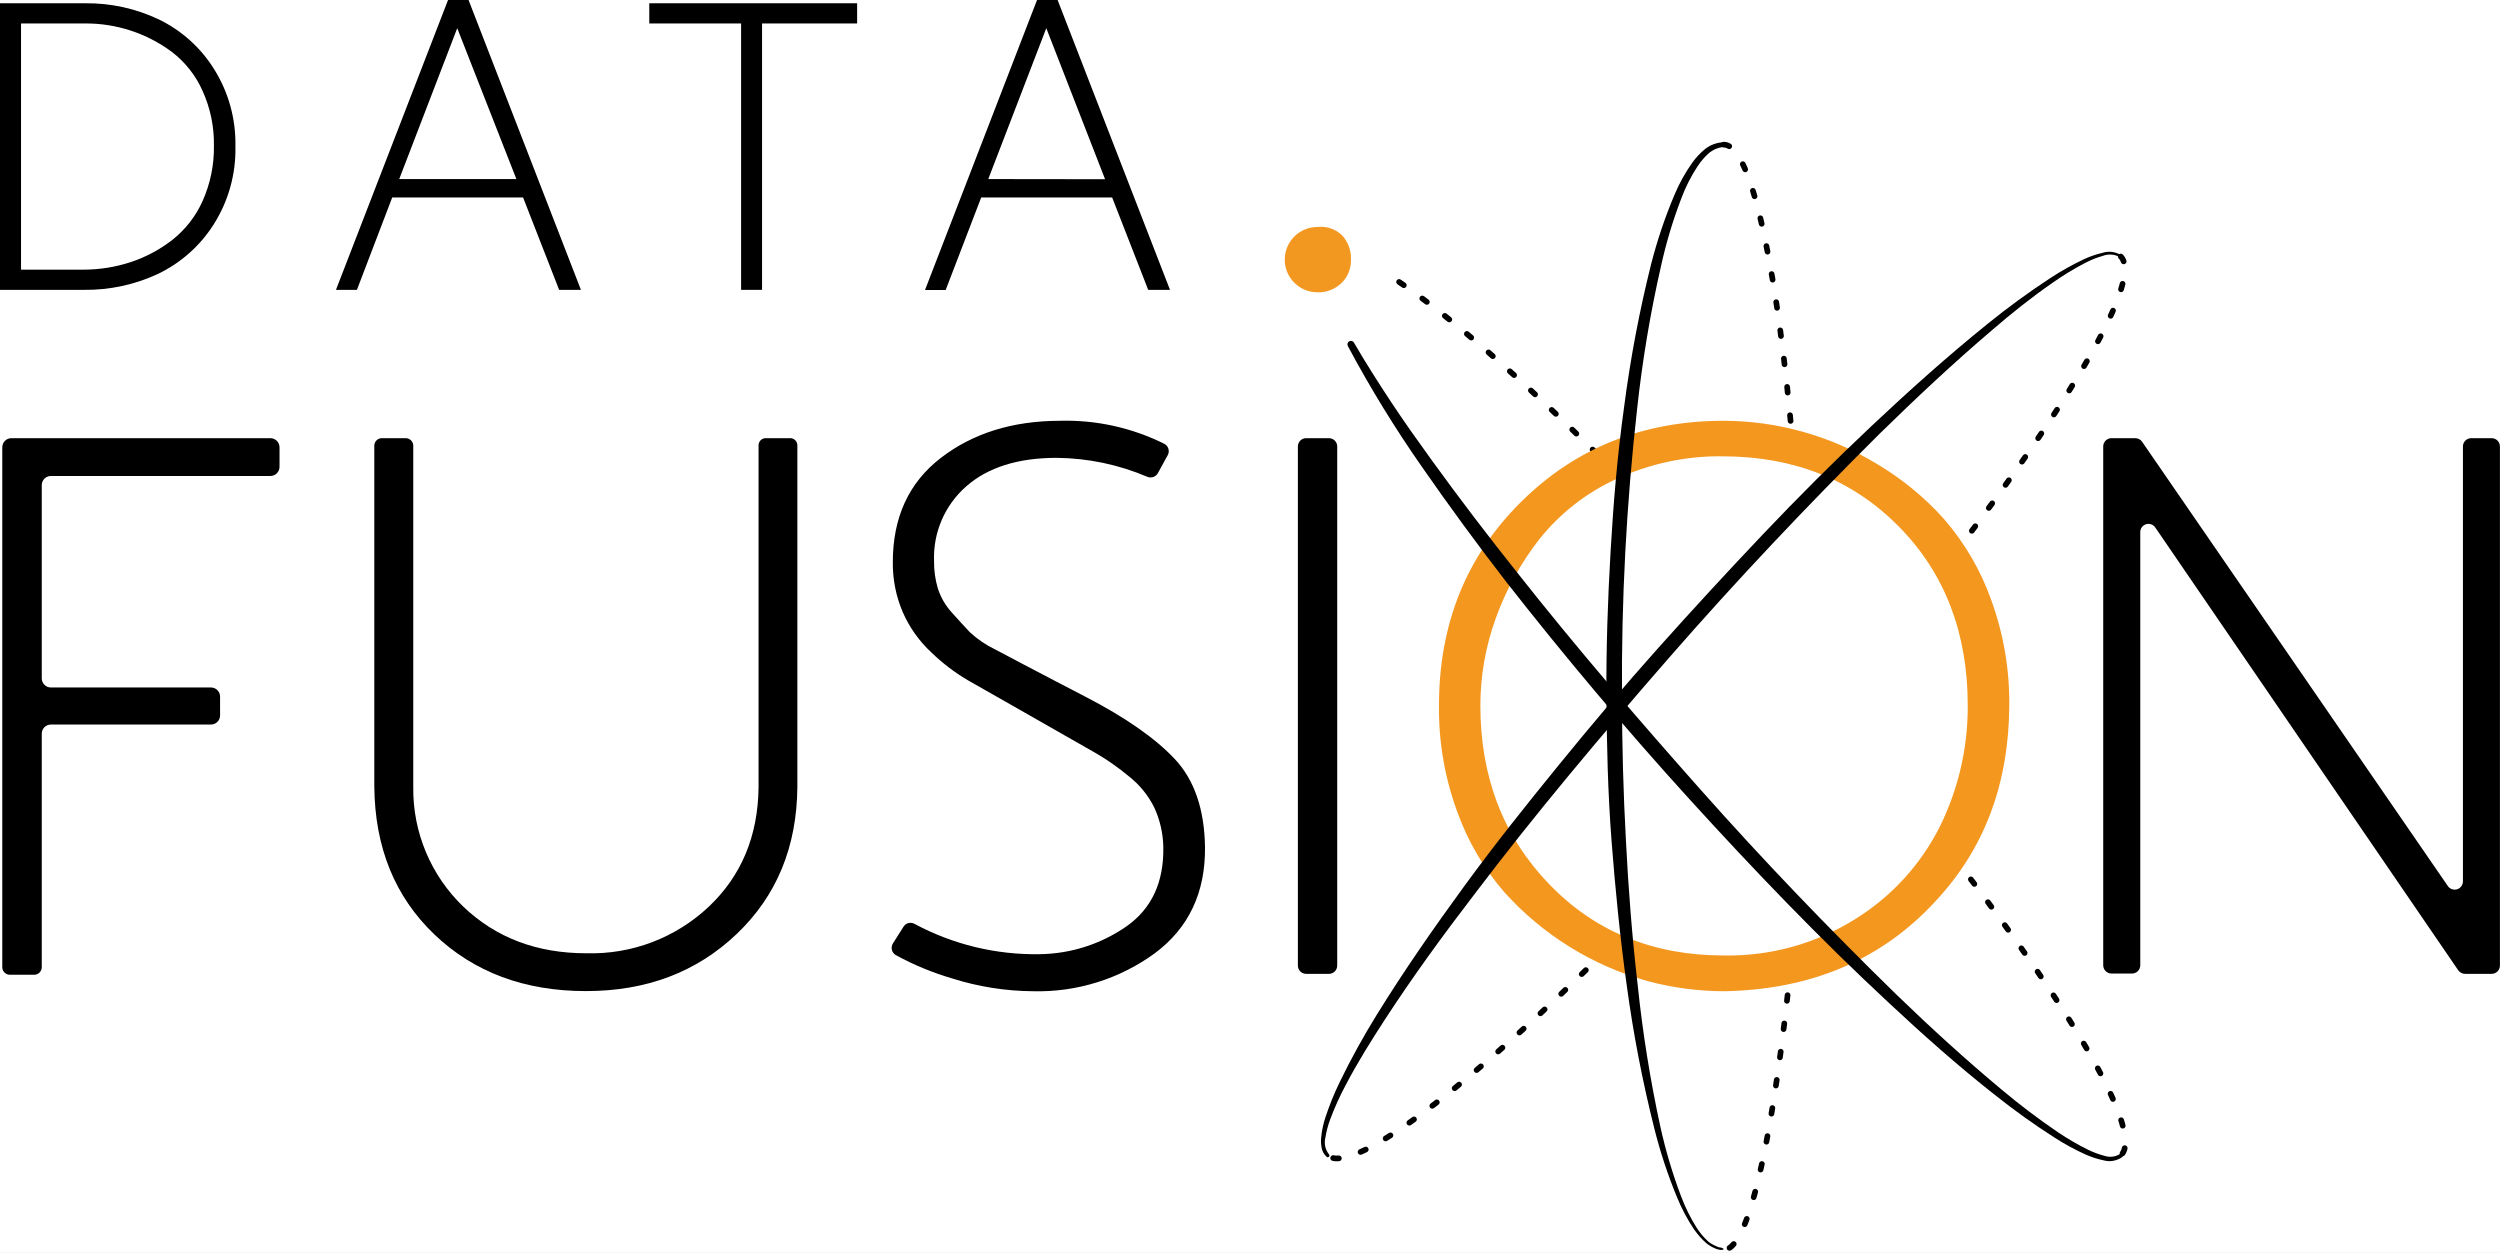
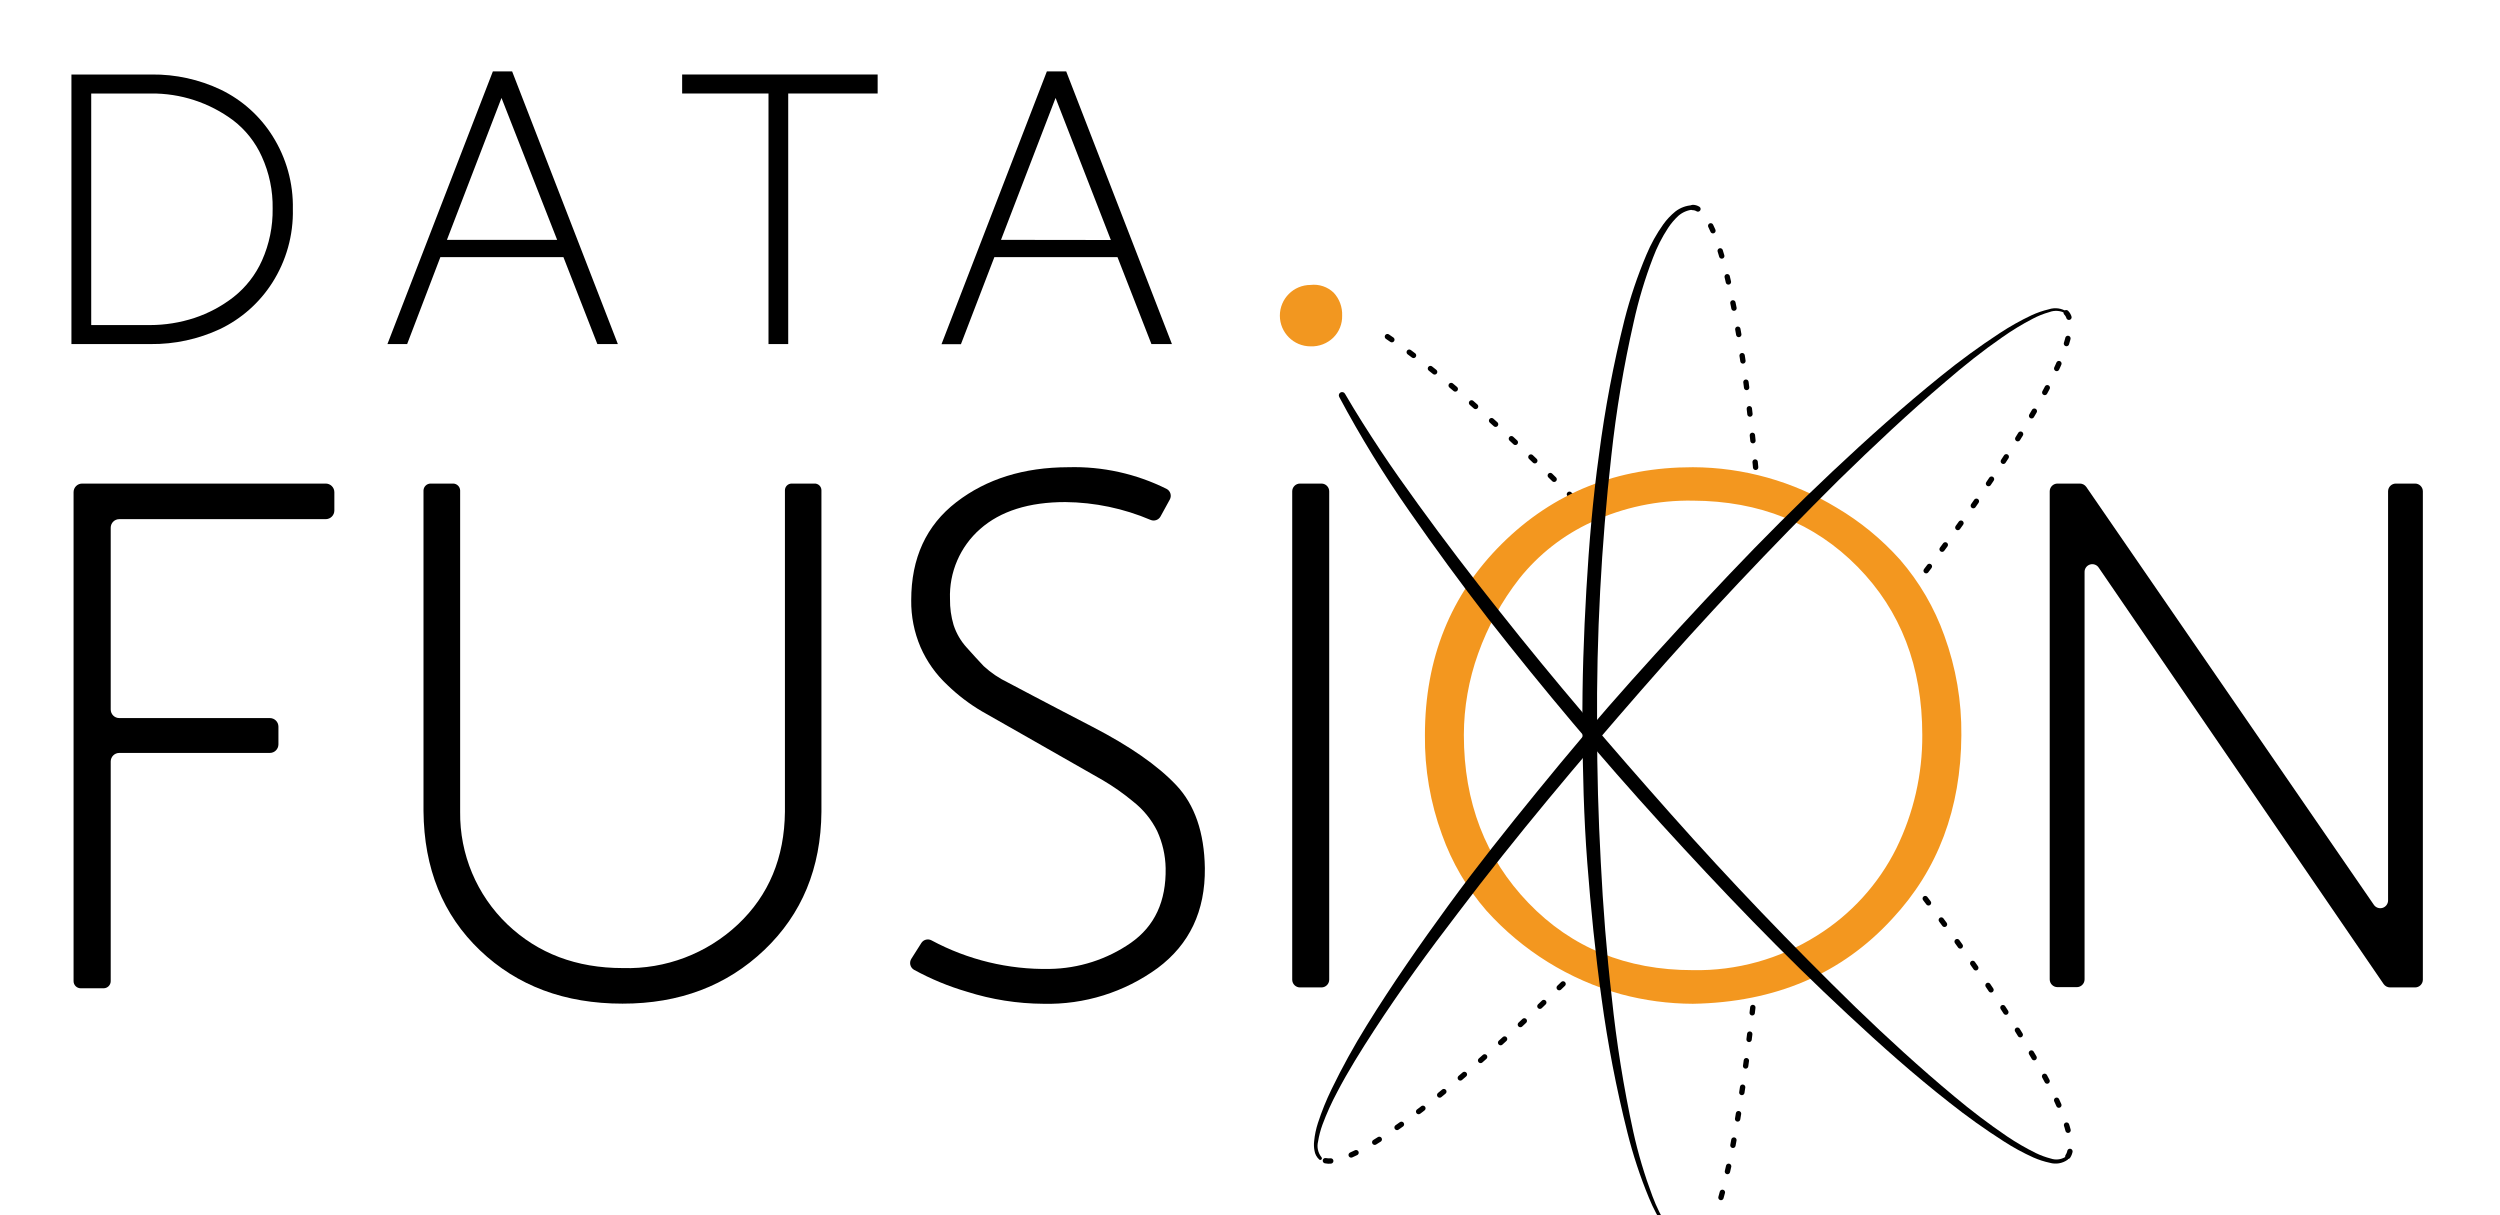
- <svg xmlns="http://www.w3.org/2000/svg" viewBox="0 0 329.21 164.93">
-   <rect width="100%" height="100%" fill="white" />
+ <svg xmlns="http://www.w3.org/2000/svg" viewBox="0 0 350 170">
+   <rect width="100%" height="105%" fill="white" />
  <defs>
    <style>.cls-1{fill:none;stroke:#000;stroke-linecap:round;stroke-miterlimit:10;stroke-width:0.75px;stroke-dasharray:0.75 3;}.cls-2{fill:#f3971f;}.cls-3{fill:#f29720;}</style>
  </defs>
-   <g id="Layer_2" data-name="Layer 2">
+   <g id="Layer_2" data-name="Layer 2" transform="translate(10 10)">
    <g id="logo">
      <path class="cls-1" d="M257.26,112.82c16,20.72,25.14,36.57,22,39.34" />
      <path class="cls-1" d="M184.24,37.13c6.55,4.41,15.83,12.47,26.43,23" />
      <path class="cls-1" d="M279.27,33.78c2.93,2.93-6.55,19.11-22,39.28" />
      <path class="cls-1" d="M208.83,127.75c-16.9,16.49-31,27-34,24.41" />
      <path class="cls-1" d="M227,19.05c3.86,0,7.25,18.31,9.11,39.88" />
      <path class="cls-1" d="M235.79,127.32c-1.91,19-5.12,37.24-8.75,37.24" />
      <path d="M0,.43H11.23a22,22,0,0,1,9.69,2.13,17.62,17.62,0,0,1,7.24,6.49A18.43,18.43,0,0,1,31,19.27a18.39,18.39,0,0,1-2.88,10.31,17.8,17.8,0,0,1-7.32,6.49,22.44,22.44,0,0,1-9.72,2.1H0ZM2.77,3.09V35.51H11a20,20,0,0,0,6.23-1,18.25,18.25,0,0,0,5.45-2.91,13.58,13.58,0,0,0,4-5.13,17.18,17.18,0,0,0,1.49-7.27,16.82,16.82,0,0,0-1.52-7.29,13.19,13.19,0,0,0-4-5.06A18.94,18.94,0,0,0,11.13,3.09Z" />
      <path d="M68.88,26H51.65L47,38.17H44.24L59,0H61.7L76.5,38.17H73.63ZM68,23.58,60.21,3.71,52.57,23.58Z" />
      <path d="M112.87,3.09H100.35V38.17H97.59V3.09H85.5V.43h27.37Z" />
      <path d="M146.45,26H129.21l-4.68,12.19h-2.72L136.56,0h2.71l14.8,38.17H151.2Zm-.93-2.4L137.78,3.71l-7.64,19.87Z" />
      <path d="M35.64,62.68H6.7a1.2,1.2,0,0,0-1.2,1.2V89.33a1.2,1.2,0,0,0,1.2,1.2H27.78a1.2,1.2,0,0,1,1.2,1.2v2.48a1.2,1.2,0,0,1-1.2,1.2H6.7a1.2,1.2,0,0,0-1.2,1.2v30.75a1,1,0,0,1-1,1H1.3a1,1,0,0,1-1-1V58.9a1.2,1.2,0,0,1,1.2-1.2h34.1a1.21,1.21,0,0,1,1.21,1.2v2.57A1.21,1.21,0,0,1,35.64,62.68Z" />
      <path d="M104,57.7a.94.94,0,0,1,1,.95v45q-.1,11.83-8,19.35t-19.85,7.51q-12.14,0-19.95-7.46t-7.91-19.5V58.65a1,1,0,0,1,1-.95h3.18a1,1,0,0,1,.95.95v45a21.46,21.46,0,0,0,6.61,15.76q6.42,6.12,16.17,6.12a22.55,22.55,0,0,0,16.12-6.12q6.47-6.11,6.57-15.76v-45a.94.94,0,0,1,.94-.95Z" />
      <path d="M139.56,55.41a29,29,0,0,1,13.79,3.05,1.09,1.09,0,0,1,.42,1.48l-1.3,2.37a1.1,1.1,0,0,1-1.38.48,31.23,31.23,0,0,0-11.93-2.5q-7.66,0-11.94,3.77A12.45,12.45,0,0,0,123,73.87a12.09,12.09,0,0,0,.5,3.62,8.63,8.63,0,0,0,1.85,3.18c.9,1,1.69,1.88,2.36,2.58a13.84,13.84,0,0,0,3.41,2.31l3.6,1.9,4.18,2.19,4,2.08q7.9,4.08,11.78,8.2t4,11.6q.1,9-6.61,14a26.07,26.07,0,0,1-16,5,36.05,36.05,0,0,1-10.7-1.69,37.09,37.09,0,0,1-7.41-3.07,1.1,1.1,0,0,1-.36-1.56L119,122a1.08,1.08,0,0,1,1.41-.35,33.62,33.62,0,0,0,16.54,4A20.46,20.46,0,0,0,148.32,122q5-3.5,4.87-10.47a13,13,0,0,0-1.19-5.19,12,12,0,0,0-3.37-4.13,31.66,31.66,0,0,0-4.27-3L138.73,96l-5.63-3.21-5.63-3.2a25.57,25.57,0,0,1-4.82-3.67,16,16,0,0,1-3.78-5.33,16.21,16.21,0,0,1-1.3-6.56q0-8.86,6.32-13.73T139.56,55.41Z" />
      <path d="M175,128.24h-3a1.09,1.09,0,0,1-1.09-1.09V58.79A1.09,1.09,0,0,1,172,57.7h3a1.09,1.09,0,0,1,1.09,1.09v68.36A1.09,1.09,0,0,1,175,128.24Z" />
      <path class="cls-2" d="M227,55.41a39.08,39.08,0,0,1,20.14,5.67A37.52,37.52,0,0,1,256,68.35,33.31,33.31,0,0,1,262.21,79a39.44,39.44,0,0,1,2.38,13.93q-.09,15.42-9.65,25.67Q244.31,130.23,227,130.53a39.35,39.35,0,0,1-10.05-1.34,39.75,39.75,0,0,1-18.85-11.7,33.13,33.13,0,0,1-6.22-10.64,39.18,39.18,0,0,1-2.39-13.93q0-16.11,10.79-26.81T227,55.41Zm0,4.68a32.37,32.37,0,0,0-14.18,3A27.74,27.74,0,0,0,202.71,71a37.51,37.51,0,0,0-5.77,10.5,33.82,33.82,0,0,0-2,11.39q0,14.13,9.05,23.53t23,9.4A31.48,31.48,0,0,0,244.35,121a30.34,30.34,0,0,0,11.14-12.24,35.59,35.59,0,0,0,3.63-15.87q0-14.33-9.05-23.53T227,60.09Z" />
      <path d="M328.12,128.24h-3.51a1.11,1.11,0,0,1-.9-.47L283.84,69.5a1.08,1.08,0,0,0-2,.61v57a1.09,1.09,0,0,1-1.09,1.09h-2.7a1.09,1.09,0,0,1-1.09-1.09V58.79a1.09,1.09,0,0,1,1.09-1.09h3.14a1.1,1.1,0,0,1,.89.47l40.25,58.49a1.09,1.09,0,0,0,2-.62V58.79a1.09,1.09,0,0,1,1.09-1.09h2.69a1.09,1.09,0,0,1,1.09,1.09v68.36A1.09,1.09,0,0,1,328.12,128.24Z" />
      <path d="M173.49,30.7a3.21,3.21,0,0,1,2.63.9,3.61,3.61,0,0,1,.95,2.59,3.34,3.34,0,0,1-1,2.48,3.46,3.46,0,0,1-2.58,1,3.52,3.52,0,0,1-2.49-6A3.38,3.38,0,0,1,173.49,30.7Z" />
      <path d="M279.46,152.37a2.92,2.92,0,0,1-2.49.42,11.78,11.78,0,0,1-2.29-.74,31.34,31.34,0,0,1-4.15-2.26,91.5,91.5,0,0,1-7.65-5.46c-4.92-3.86-9.58-8-14.16-12.28-9.15-8.5-17.79-17.52-26.19-26.75s-16.44-18.79-24.14-28.62q-5.73-7.41-11.08-15.11a156.2,156.2,0,0,1-9.82-16,.46.46,0,0,1,.81-.44h0c1.56,2.69,3.23,5.3,4.94,7.89s3.52,5.12,5.34,7.64c3.62,5,7.43,10,11.29,14.84,7.7,9.76,15.82,19.19,24.08,28.5S240.84,122.3,249.76,131c4.47,4.32,9.06,8.52,13.83,12.49a91.19,91.19,0,0,0,7.41,5.61,34.64,34.64,0,0,0,4,2.32,11.28,11.28,0,0,0,2.12.78,2.38,2.38,0,0,0,2-.21h0a.29.29,0,0,1,.4,0A.28.28,0,0,1,279.46,152.37Z" />
      <path d="M279.18,33.88a2.64,2.64,0,0,0-2.29-.18,11.63,11.63,0,0,0-2.3.92,36.9,36.9,0,0,0-4.29,2.61c-2.76,1.91-5.38,4-7.94,6.21-5.13,4.36-10.06,9-14.86,13.69-9.56,9.5-18.83,19.3-27.69,29.46s-17.56,20.47-25.69,31.22c-4.1,5.34-8.07,10.79-11.74,16.43-1.83,2.82-3.62,5.67-5.17,8.64a37.25,37.25,0,0,0-2.06,4.56,12.64,12.64,0,0,0-.62,2.38A2.52,2.52,0,0,0,175,152h0a.24.24,0,0,1,0,.33.22.22,0,0,1-.31,0,2.08,2.08,0,0,1-.66-1.23,4.34,4.34,0,0,1-.05-1.34,11.94,11.94,0,0,1,.53-2.54,37.13,37.13,0,0,1,1.92-4.75,98.74,98.74,0,0,1,4.91-8.91c3.57-5.77,7.44-11.33,11.43-16.8s8.21-10.76,12.48-16,8.63-10.42,13.14-15.46,9.07-10,13.74-14.92,9.44-9.69,14.37-14.33,10-9.18,15.24-13.41a100.81,100.81,0,0,1,8.22-6,36.53,36.53,0,0,1,4.45-2.5,12.69,12.69,0,0,1,2.43-.84,2.92,2.92,0,0,1,2.56.36.14.14,0,1,1-.17.21Z" />
      <path d="M227,19.35a3.59,3.59,0,0,0-2,.84,9.09,9.09,0,0,0-1.47,1.73,20.85,20.85,0,0,0-2.11,4.16,62.3,62.3,0,0,0-2.7,9,163.56,163.56,0,0,0-3.13,18.7,318.24,318.24,0,0,0-2,37.93q0,9.51.52,19c.32,6.33.81,12.65,1.54,18.94a171.5,171.5,0,0,0,3,18.75,66.25,66.25,0,0,0,2.7,9.08,22.89,22.89,0,0,0,2.08,4.21c.21.34.47.63.69.94a10.71,10.71,0,0,0,.81.84,4.11,4.11,0,0,0,1,.6,2.22,2.22,0,0,0,.52.2.72.72,0,0,1,.56.23h0a0,0,0,0,1,0,0h0a.74.74,0,0,1-.63.06,1.94,1.94,0,0,1-.59-.19,4.82,4.82,0,0,1-1.07-.64,10.1,10.1,0,0,1-.87-.86c-.25-.32-.53-.62-.75-.95a23.42,23.42,0,0,1-2.26-4.25,65.38,65.38,0,0,1-3-9.1,171.4,171.4,0,0,1-3.62-18.78c-.88-6.31-1.51-12.65-2-19s-.64-12.73-.68-19.1.18-12.75.55-19.11.9-12.72,1.78-19a164.9,164.9,0,0,1,3.56-18.81,64.19,64.19,0,0,1,3.07-9.11,21.75,21.75,0,0,1,2.35-4.24,9.39,9.39,0,0,1,1.7-1.81,4.19,4.19,0,0,1,2.4-.88.28.28,0,0,1,.29.29.29.29,0,0,1-.27.3Z" />
      <path class="cls-3" d="M173.48,29.89a4,4,0,0,1,3.25,1.1,4.46,4.46,0,0,1,1.17,3.2,4.16,4.16,0,0,1-1.23,3.07,4.33,4.33,0,0,1-3.19,1.23,4.3,4.3,0,1,1,0-8.6Z" />
    </g>
  </g>
</svg>
